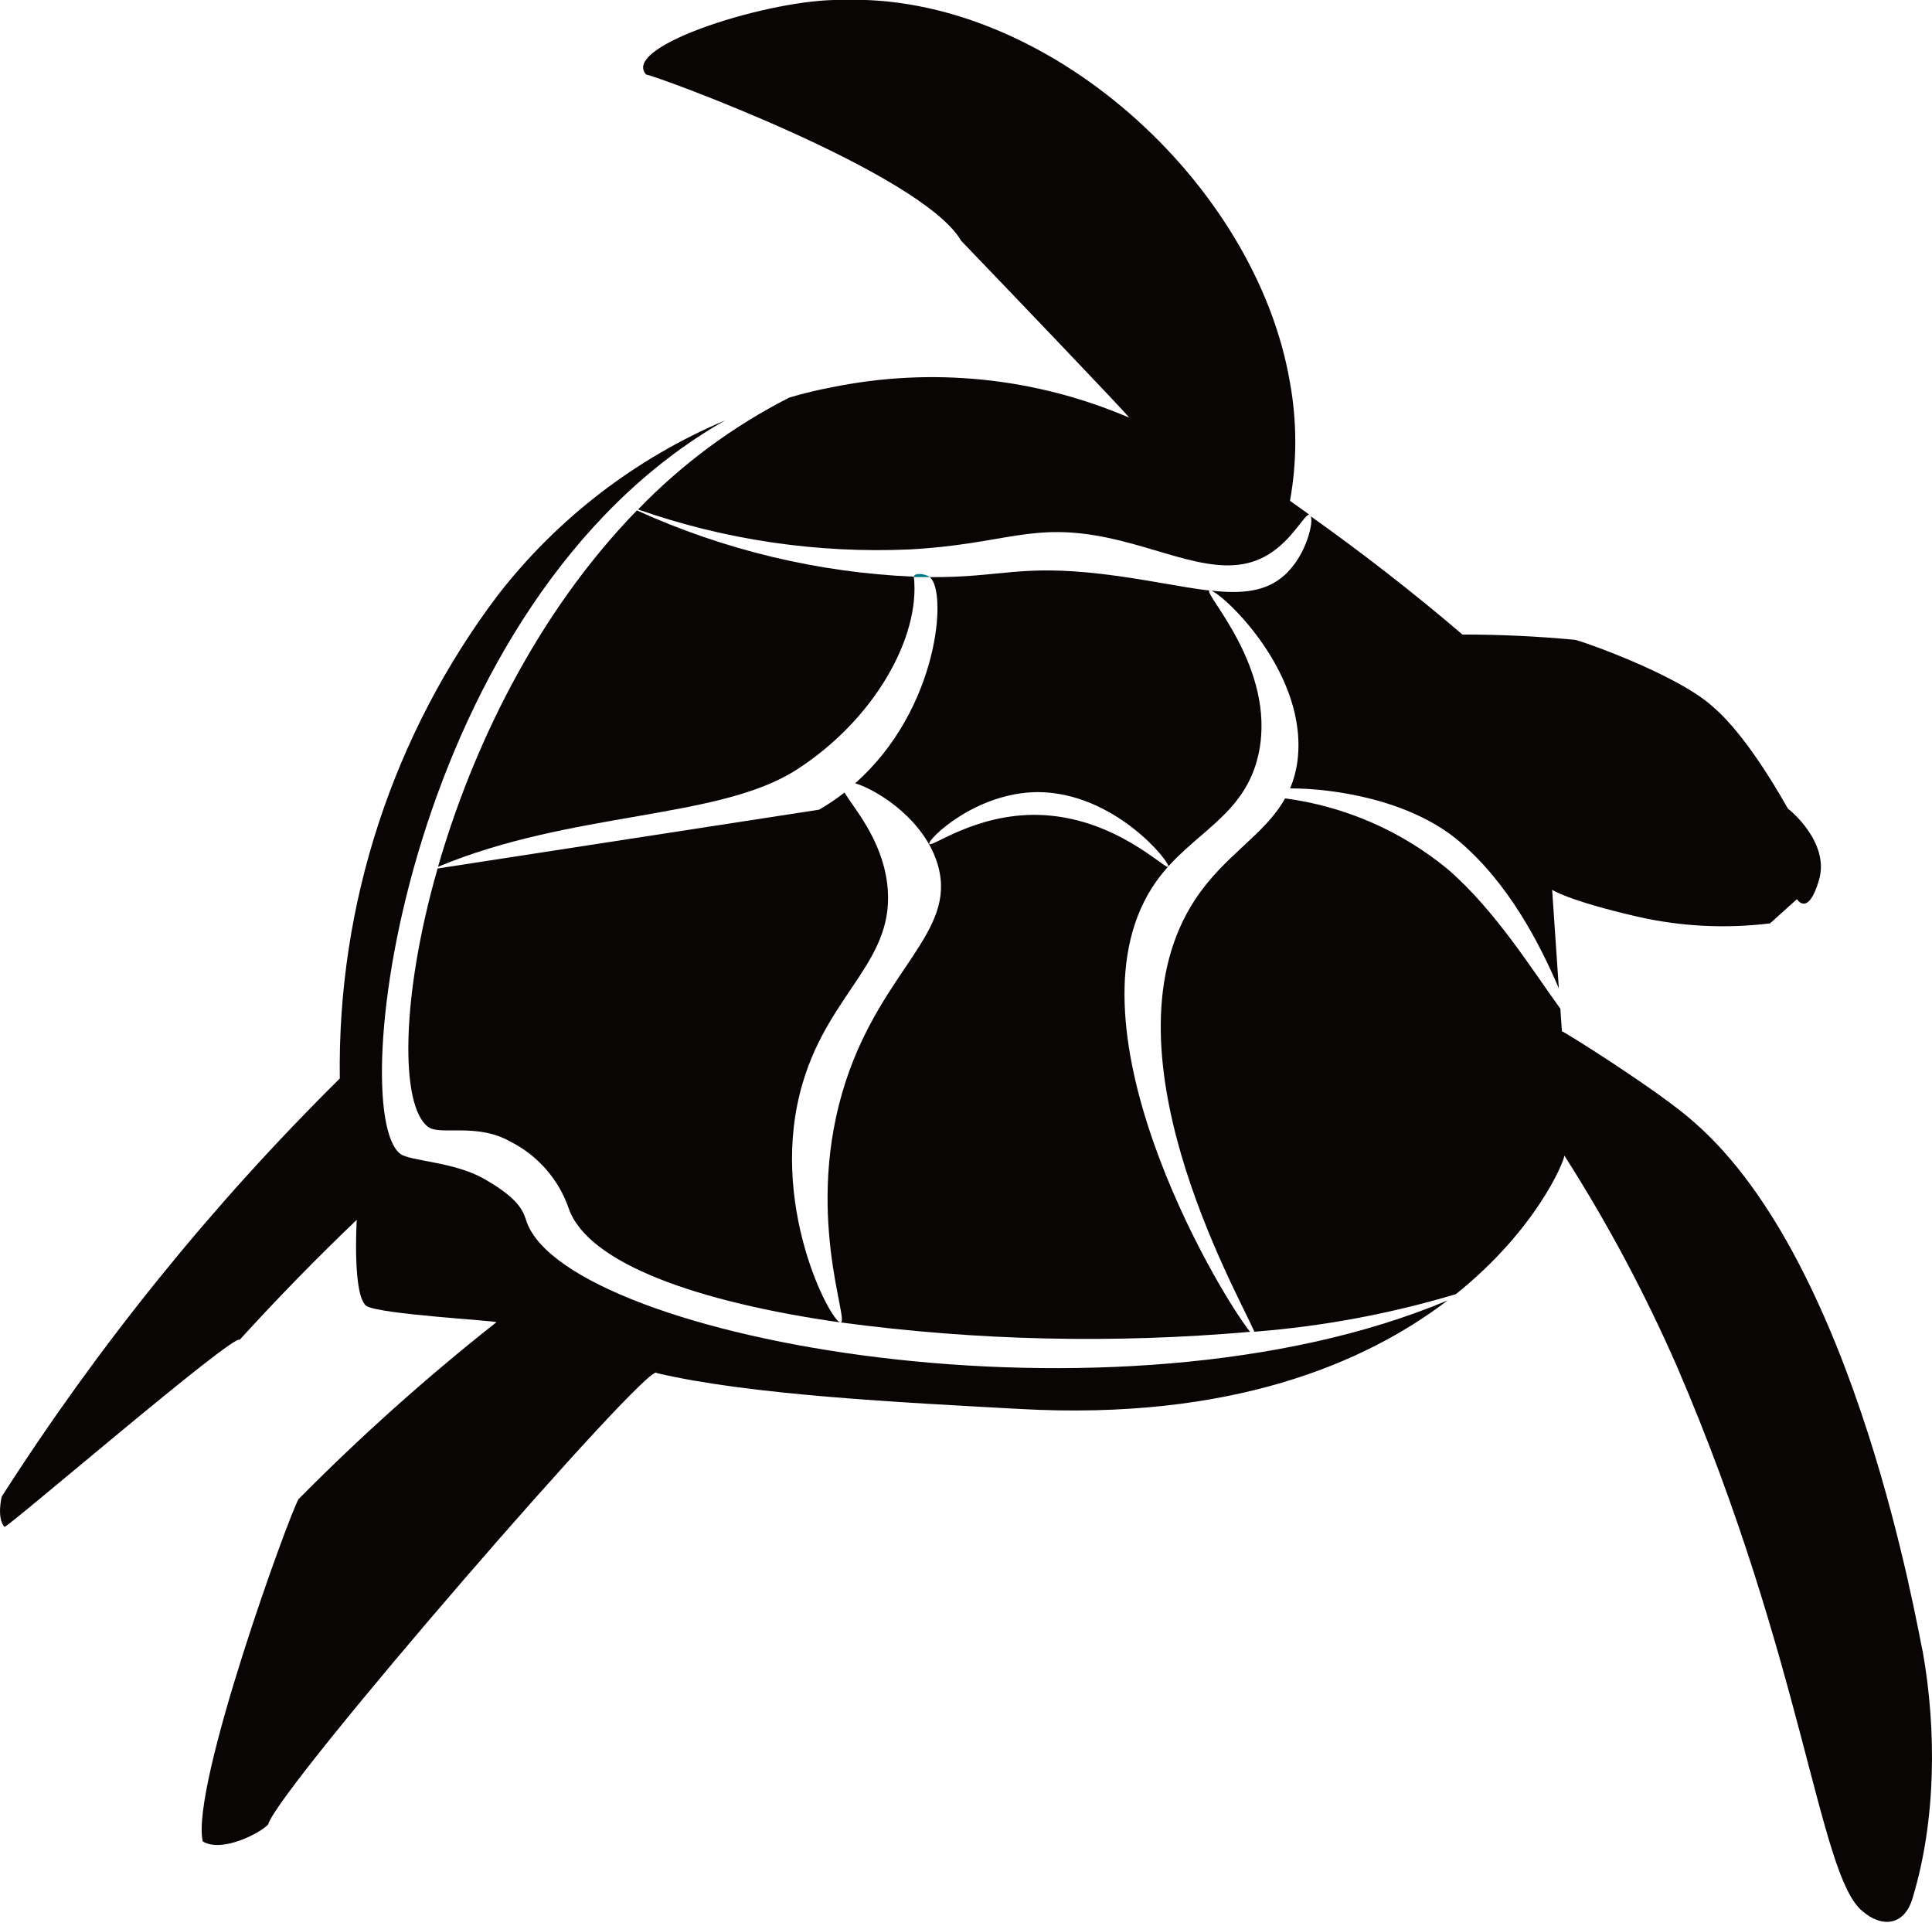
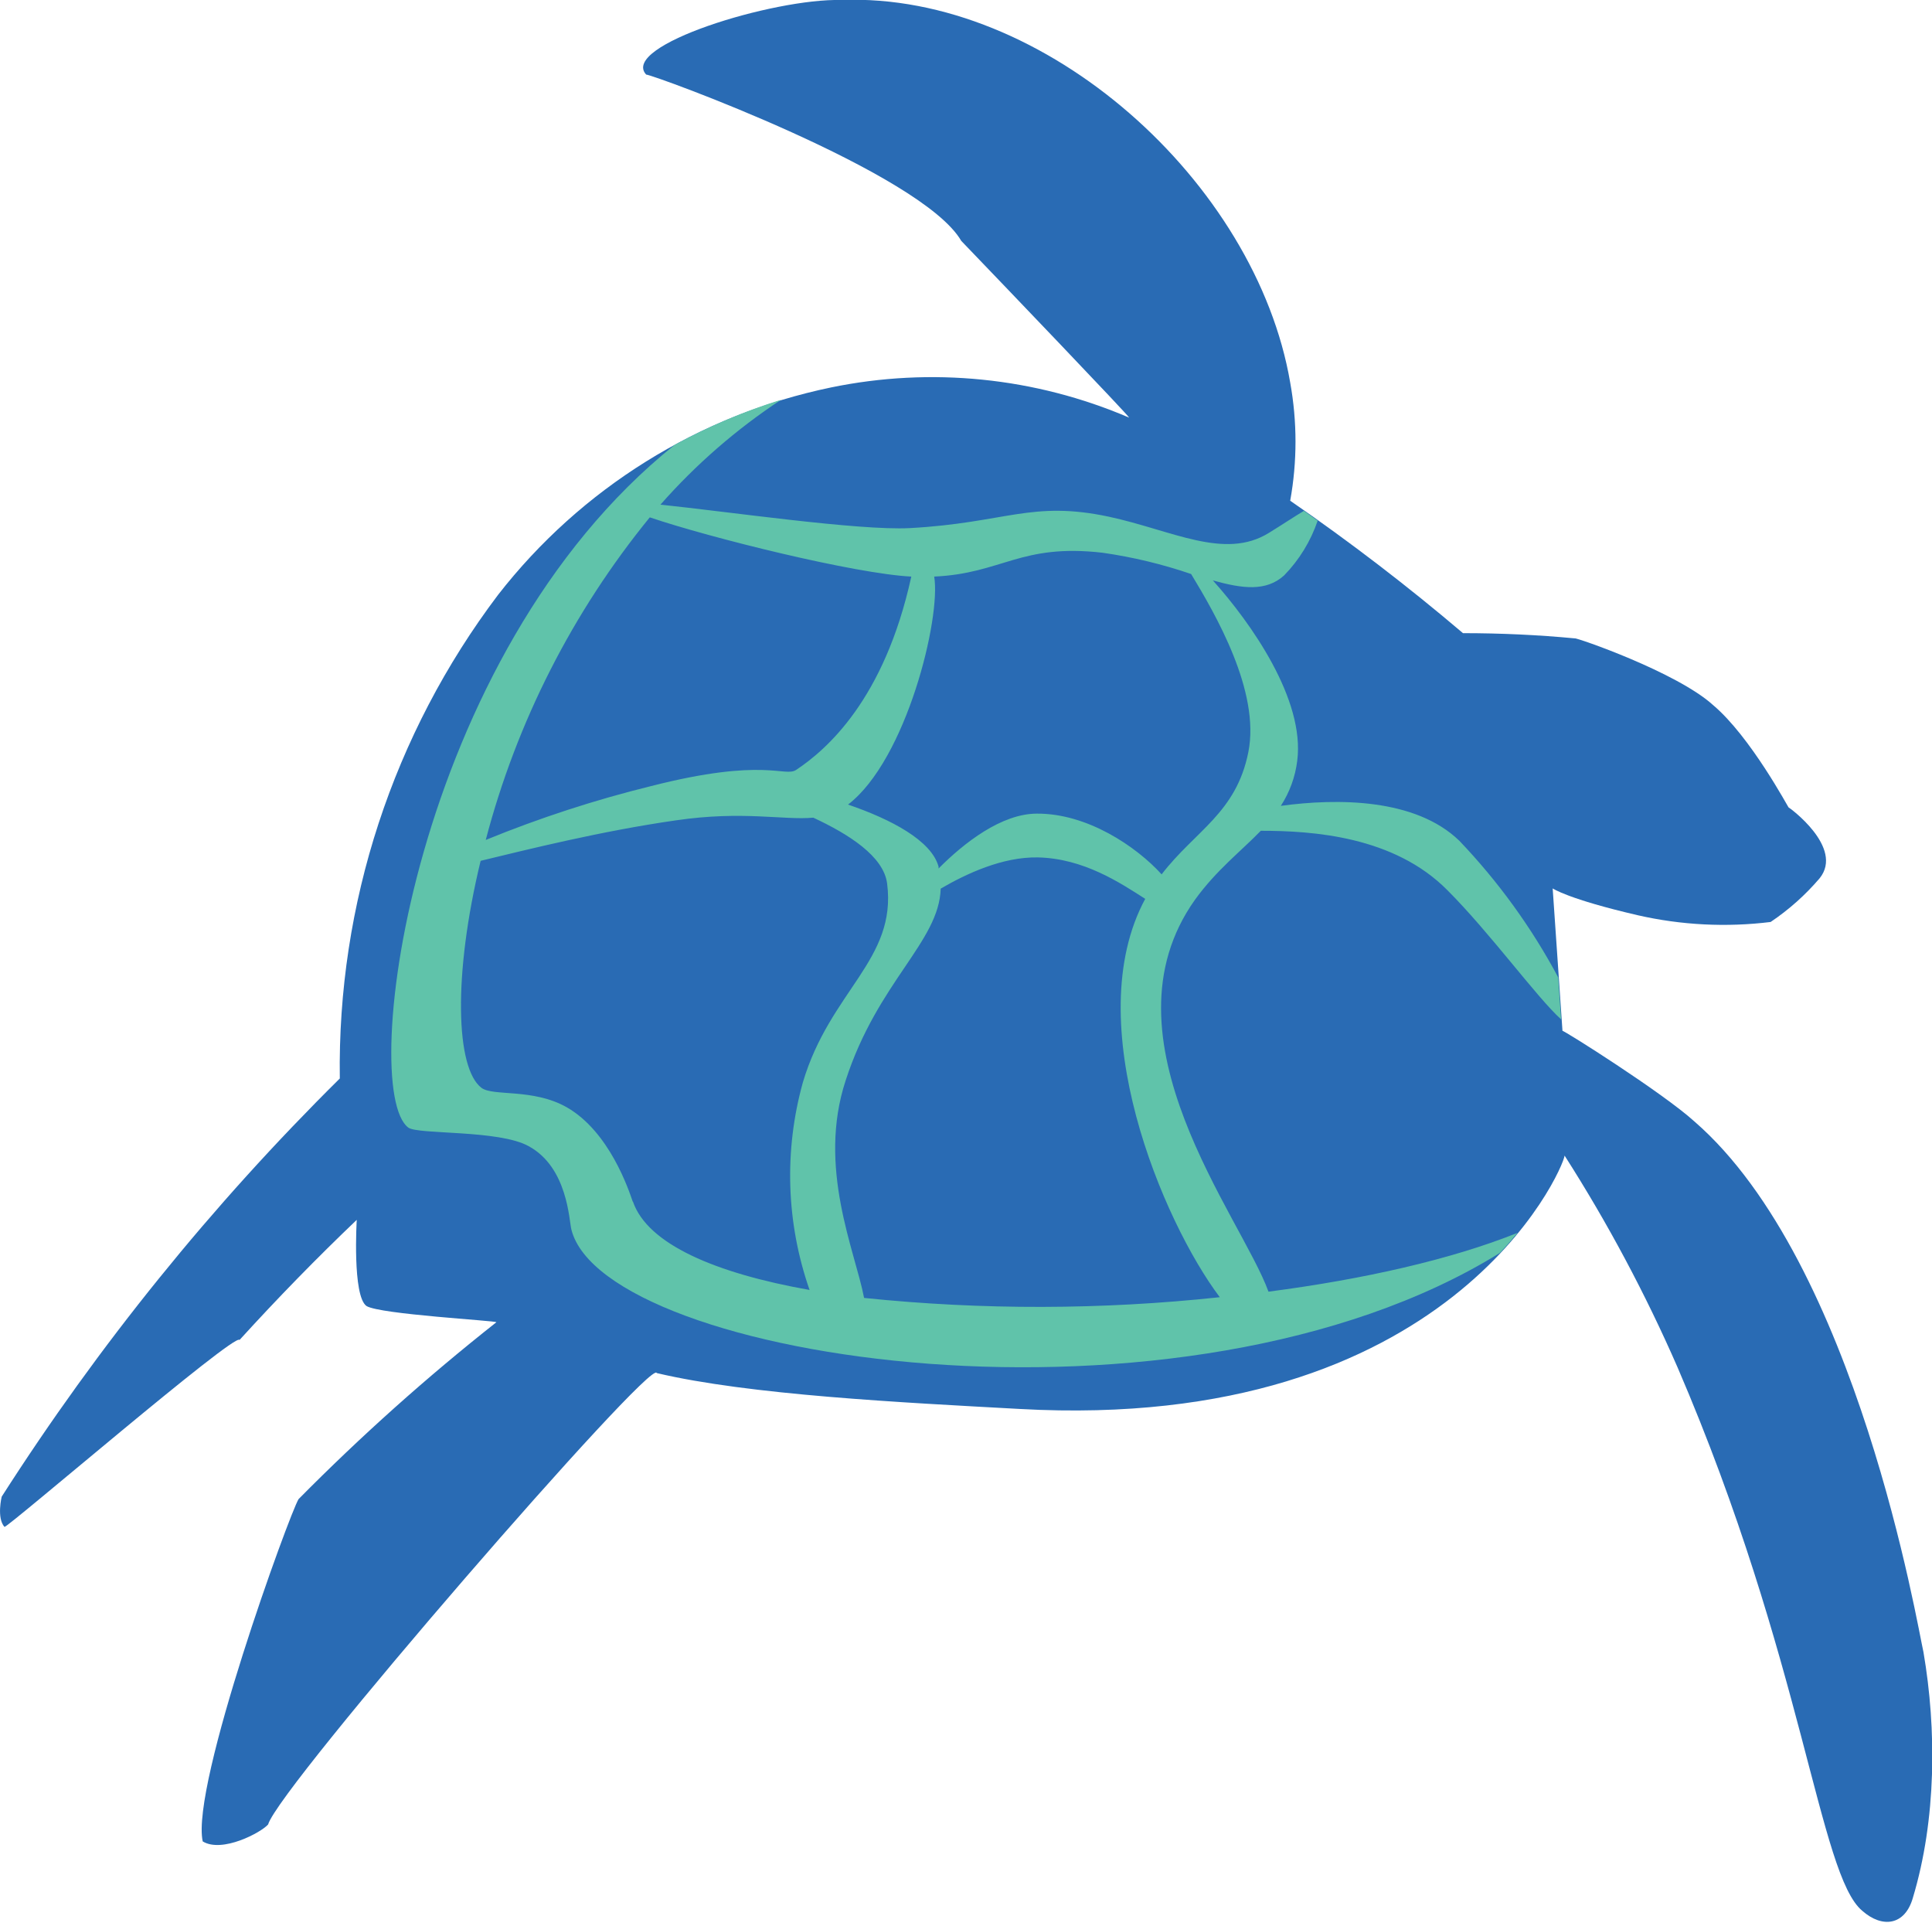
<svg xmlns="http://www.w3.org/2000/svg" id="Layer_1" data-name="Layer 1" viewBox="0 0 181.37 180.44">
  <defs>
-     <style>.cls-1{fill:#0a0505;}.cls-2{fill:#007683;}.cls-3{fill:#007b86;}</style>
+     <style>.cls-1{fill:#296bb4;}.cls-2{fill:none;}.cls-3{fill:#60c3aa;}</style>
  </defs>
-   <path class="cls-1" d="M108.52,82.77c3.28-4.65,8.44-6.06,9.67-12.19,1.57-7.9-5.19-14.82-4.66-15.15h0c-2.76-.32-6.07-1.08-10.05-1.55-7.86-.92-9.46.34-16.2.29h0c1.68,1.29.88,12.4-7,19.35,2.25.69,6.66,3.57,7.8,7.81,1.68,6.22-5.21,9.63-8.67,20.12-4,12.19.34,22.53-.48,22.68a174.4,174.4,0,0,0,38.42.88C114.12,120.92,99.36,95.74,108.52,82.77Zm-11-6.28c-5.94-.15-10.08,3.11-10.28,2.72s4.31-4.82,10.15-4.86c7.26,0,12.54,6.66,12.28,7S104.67,76.66,97.47,76.49Z" />
-   <path class="cls-1" d="M120.57,54c-1.74,1.56-4,1.75-6.86,1.44,1.36.51,9.13,7.9,8.09,16a10,10,0,0,1-.69,2.56c4.17,0,11.34,1.1,15.91,5s7.48,9.46,9.32,13.78l-.63-9.26s1.43,1,8,2.52a36.19,36.19,0,0,0,12.46.63c.84-.77,1.69-1.52,2.52-2.27,0,0,1.05,1.73,2.08-1.83s-2.9-6.68-2.92-6.66-3.56-6.62-7.06-9.58c-3.42-3.12-12.94-6.39-13-6.28q-5.17-.49-10.5-.49c-4.68-4-9.45-7.69-14.27-11.12C123.37,48.81,122.69,52.11,120.57,54Z" />
-   <path class="cls-1" d="M75.37,101.6C77.92,93,84.2,90.1,83.28,82.89c-.54-4.19-3.16-7.07-4-8.5A20.8,20.8,0,0,1,76.89,76L41.08,81.52c-3.48,12.14-3.51,22.27-.9,24.25,1.12.85,4.57-.42,7.74,1.39a11.05,11.05,0,0,1,5.46,6.24c1.79,5.22,12.22,8.84,25.52,10.73C78,124.11,72,112.85,75.37,101.6Z" />
-   <path class="cls-1" d="M85.79,54.13a70,70,0,0,1-26-6.22c-9.47,9.73-15.49,22.41-18.67,33.45,12.6-5.26,26.31-4.4,33.64-9.1S86.42,59.79,85.79,54.13Z" />
-   <path class="cls-1" d="M180.52,155.13c-.53-2.26-6.22-36.56-21.51-49.82-3-2.72-12.34-8.61-12.38-8.5l-.15-2.13c-2.54-3.48-6.07-9.22-10.59-13.11a30.27,30.27,0,0,0-15.25-6.63c-1.93,3.46-5.69,5.3-8.45,9.5C103.08,98.3,116,121,117.76,125a90.52,90.52,0,0,0,18.92-3.53c7.48-6,10.1-12.31,10.18-13a143.72,143.72,0,0,1,10.61,19.89c11.84,27.51,13.26,47.63,17.34,51,1.89,1.66,4,1.36,4.74-1.21C181.77,170.84,181.79,162.37,180.52,155.13Z" />
-   <path class="cls-1" d="M49.46,114.74c-.3-.82-.42-2.07-4.09-4.13-2.8-1.57-6.87-1.62-7.78-2.3-5.28-3.94.57-51.83,30.48-68.85A53.25,53.25,0,0,0,46.76,55.83a73.52,73.52,0,0,0-14.86,45.4A228.22,228.22,0,0,0,.16,140.48s-.49,2,.26,2.84c.3.09,21.69-18.31,22.07-17.55q5.39-5.92,11-11.27s-.43,7.15.92,8.09c1.29.78,12.14,1.37,12.19,1.52a202.36,202.36,0,0,0-18.57,16.6c-.84,1.35-10.14,26.88-9,32.13,1.82,1.12,5.48-.83,6.14-1.59,1-3.51,36.08-43.94,36.48-42.37,8.66,2.05,22.93,2.76,34.08,3.37,19.78,1.1,32.41-4.27,40.17-10.19C104.8,135.13,53.54,125.72,49.46,114.74Z" />
-   <path class="cls-1" d="M59.9,47.82a68,68,0,0,0,25.51,3.75c9-.49,11.41-2.62,18.69-1.07,5.93,1.27,10.87,4.09,15,1.53,2.26-1.39,3.39-3.82,3.82-3.72-.61-.43-1.21-.88-1.82-1.3a31.14,31.14,0,0,0,0-11.09C117.91,17.14,98.15-.74,79,0c-6.45-.16-20.83,4.3-18.34,7,.63,0,25.87,9.21,29.58,15.61C94,26.52,106,39.05,106,39.2a46.93,46.93,0,0,0-28-2.83c-1.08.2-2.41.51-3.89.94A53.26,53.26,0,0,0,59.9,47.82Z" />
-   <path class="cls-2" d="M123,48.31h0l.07,0A.1.1,0,0,0,123,48.31Z" />
-   <path class="cls-3" d="M87.29,54.17c-.44-.35-1.55-.43-1.5,0Z" />
-   <path class="cls-3" d="M113.54,55.43l.17,0C113.63,55.42,113.57,55.41,113.54,55.43Z" />
-   <path class="cls-3" d="M78.93,124.13h0S78.92,124.14,78.93,124.13Z" />
+   <path class="cls-1" d="M121.12,47a31.14,31.14,0,0,0,0-11.09C117.91,17.14,98.15-.74,79,0c-6.45-.16-20.83,4.3-18.34,7,.63,0,25.87,9.21,29.58,15.61C94,26.52,106,39.05,106,39.2a46.93,46.93,0,0,0-28-2.83A53.34,53.34,0,0,0,46.76,55.83a73.52,73.52,0,0,0-14.86,45.4A228.22,228.22,0,0,0,.16,140.48s-.49,2,.26,2.84c.3.09,21.69-18.31,22.07-17.55q5.39-5.92,11-11.27s-.43,7.15.92,8.09c1.29.78,12.14,1.37,12.19,1.52a202.36,202.36,0,0,0-18.57,16.6c-.84,1.35-10.14,26.88-9,32.13,1.82,1.12,5.48-.83,6.14-1.59,1-3.51,36.08-43.94,36.48-42.37,8.66,2.05,22.93,2.76,34.08,3.37,40.38,2.24,51-22.45,51.15-23.78h0a143.72,143.72,0,0,1,10.61,19.89c11.84,27.51,13.26,47.63,17.34,51,1.89,1.66,4,1.36,4.74-1.21,2.22-7.36,2.24-15.83,1-23.07-.53-2.26-6.22-36.56-21.51-49.82-3-2.72-12.34-8.61-12.38-8.5q-.47-6.69-.92-13.37s1.43,1,8,2.52a36.19,36.19,0,0,0,12.46.63,22.66,22.66,0,0,0,4.6-4.1c2.34-2.9-2.9-6.68-2.92-6.66s-3.56-6.62-7.06-9.58c-3.42-3.12-12.94-6.39-13-6.28q-5.17-.49-10.5-.49A202,202,0,0,0,121.12,47Z" />
+   <path class="cls-2" d="M79.58,75.5c4,1.38,7.84,3.38,8.5,5.83a1,1,0,0,1,0,.17c2.4-2.42,5.92-5.13,9.23-5.15,4.68,0,9.31,3.06,11.71,5.7,3.19-4.09,7-5.67,8.14-11.47s-3.12-13-5.37-16.72a45.59,45.59,0,0,0-8.33-2c-7.7-.9-9.4,1.95-15.79,2.24C88.35,58,85.09,71.32,79.58,75.5Z" />
+   <path class="cls-2" d="M75.37,101.6C77.92,93,84.2,90.1,83.28,82.89c-.33-2.56-3.6-4.63-6.93-6.18C73.54,77,69.71,76,63.46,77c-7,1-14,2.78-18.34,3.84-2.61,10.78-2.33,19.48.08,21.31,1.12.85,4.84,0,8,1.82,4,2.29,5.82,7.75,6.2,8.86,1.37,4,7.73,6.72,16.56,8.29A32.56,32.56,0,0,1,75.37,101.6Z" />
+   <path class="cls-2" d="M74.77,72.26c2.8-1.87,8.26-6.54,10.8-18.14-5.26-.26-18.9-3.64-24.55-5.56a80,80,0,0,0-15.4,30.28,111.19,111.19,0,0,1,15.54-5.06C71.83,71.06,73.68,73,74.77,72.26Z" />
+   <path class="cls-2" d="M107.53,84.38c-2.33-1.49-5.76-3.79-10.06-3.89-3.35-.08-6.77,1.55-9.14,2.93-.15,5-5.87,8.77-8.92,18-2.69,8.16.88,16,1.72,20.38a159.64,159.64,0,0,0,33.43-.06C109.2,114.71,101.26,96,107.53,84.38Z" />
+   <path class="cls-2" d="M122.43,48c.43.3.87.61,1.29.92" />
+   <path class="cls-3" d="M119.08,121.24c-2.52-7-16.17-23.79-6.89-36.8,2-2.77,4.3-4.53,6.17-6.46,4.86,0,12.5.5,17.53,5.59,4,4,8.38,10.05,10.66,12.11l-.27-3.94A58.52,58.52,0,0,0,137,78.92c-4.13-4-11.44-4-16.76-3.28a10,10,0,0,0,1.54-4.23c.74-5.74-4.33-12.93-7.92-16.93,2.79.78,5,1.06,6.69-.47a13.67,13.67,0,0,0,3.15-5.14c-.42-.31-.86-.62-1.29-.92-.89.53-2.07,1.32-3.31,2.08-4.15,2.56-9.09-.26-15-1.53-7.28-1.55-9.69.58-18.69,1.07C80.59,49.82,68.18,48,62,47.37a56.43,56.43,0,0,1,11.33-9.85,54.91,54.91,0,0,0-10,4.24c-24.69,19.77-29.73,60.53-25,64.08.91.68,8.51.18,11.31,1.75,3.67,2,3.78,7,4,7.82,3.07,12.26,57.46,20.61,87.17,2.19.6-.64,1.15-1.27,1.65-1.88C136.23,118.22,128,120.08,119.08,121.24ZM103.49,51.88a45.59,45.59,0,0,1,8.33,2c2.25,3.72,6.51,11,5.37,16.72s-5,7.38-8.14,11.47c-2.4-2.64-7-5.73-11.71-5.7-3.31,0-6.83,2.73-9.23,5.15a1,1,0,0,0,0-.17c-.66-2.45-4.46-4.45-8.5-5.83C85.09,71.32,88.35,58,87.7,54.12,94.09,53.83,95.79,51,103.49,51.88ZM61,48.56c5.65,1.92,19.29,5.3,24.55,5.56-2.54,11.6-8,16.27-10.8,18.14-1.09.73-2.94-1.2-13.61,1.52a111.19,111.19,0,0,0-15.54,5.06A80,80,0,0,1,61,48.56Zm-1.6,64.23c-.38-1.11-2.19-6.57-6.2-8.86-3.18-1.8-6.9-1-8-1.82-2.41-1.83-2.69-10.53-.08-21.31C49.51,79.74,56.46,78,63.46,77c6.25-.92,10.08,0,12.89-.25,3.33,1.55,6.6,3.62,6.93,6.18C84.2,90.1,77.92,93,75.37,101.6A32.56,32.56,0,0,0,76,121.08C67.15,119.51,60.79,116.78,59.42,112.79Zm21.71,9c-.84-4.38-4.41-12.22-1.72-20.38,3-9.26,8.77-13,8.92-18,2.37-1.38,5.79-3,9.14-2.93,4.3.1,7.73,2.4,10.06,3.89-6.27,11.6,1.67,30.33,7,37.39A159.64,159.64,0,0,1,81.13,121.83Z" />
</svg>
